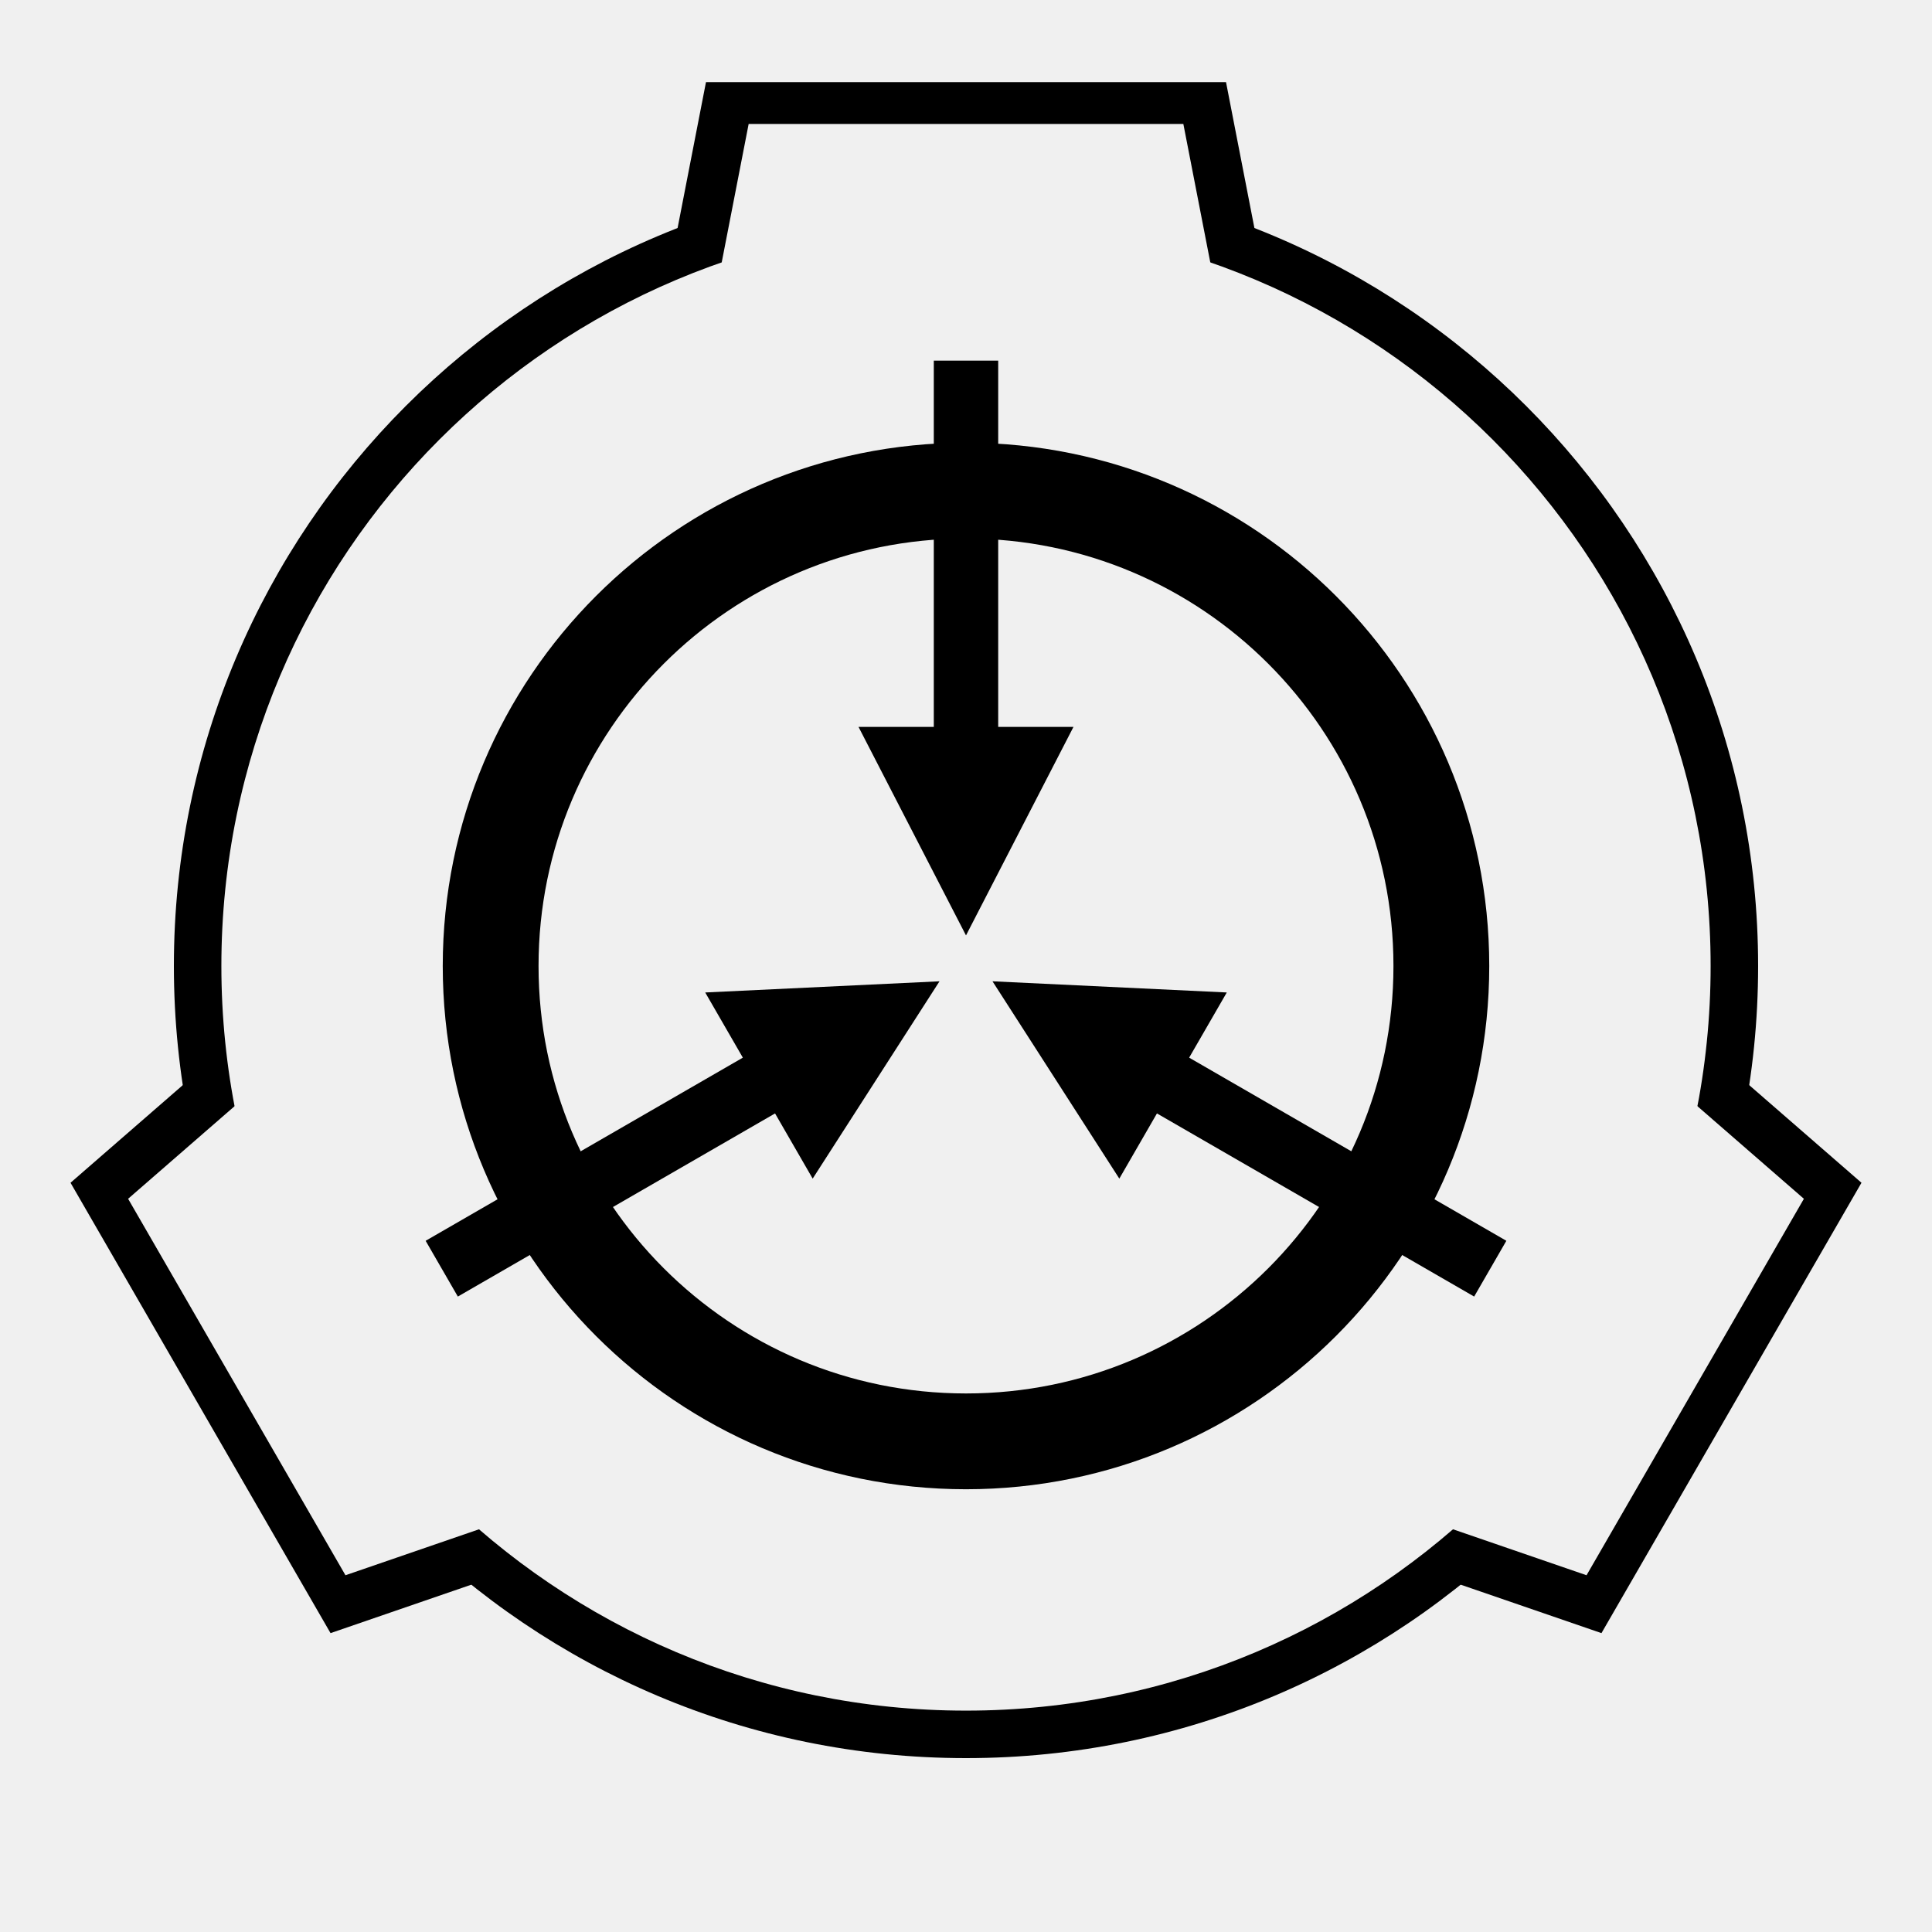
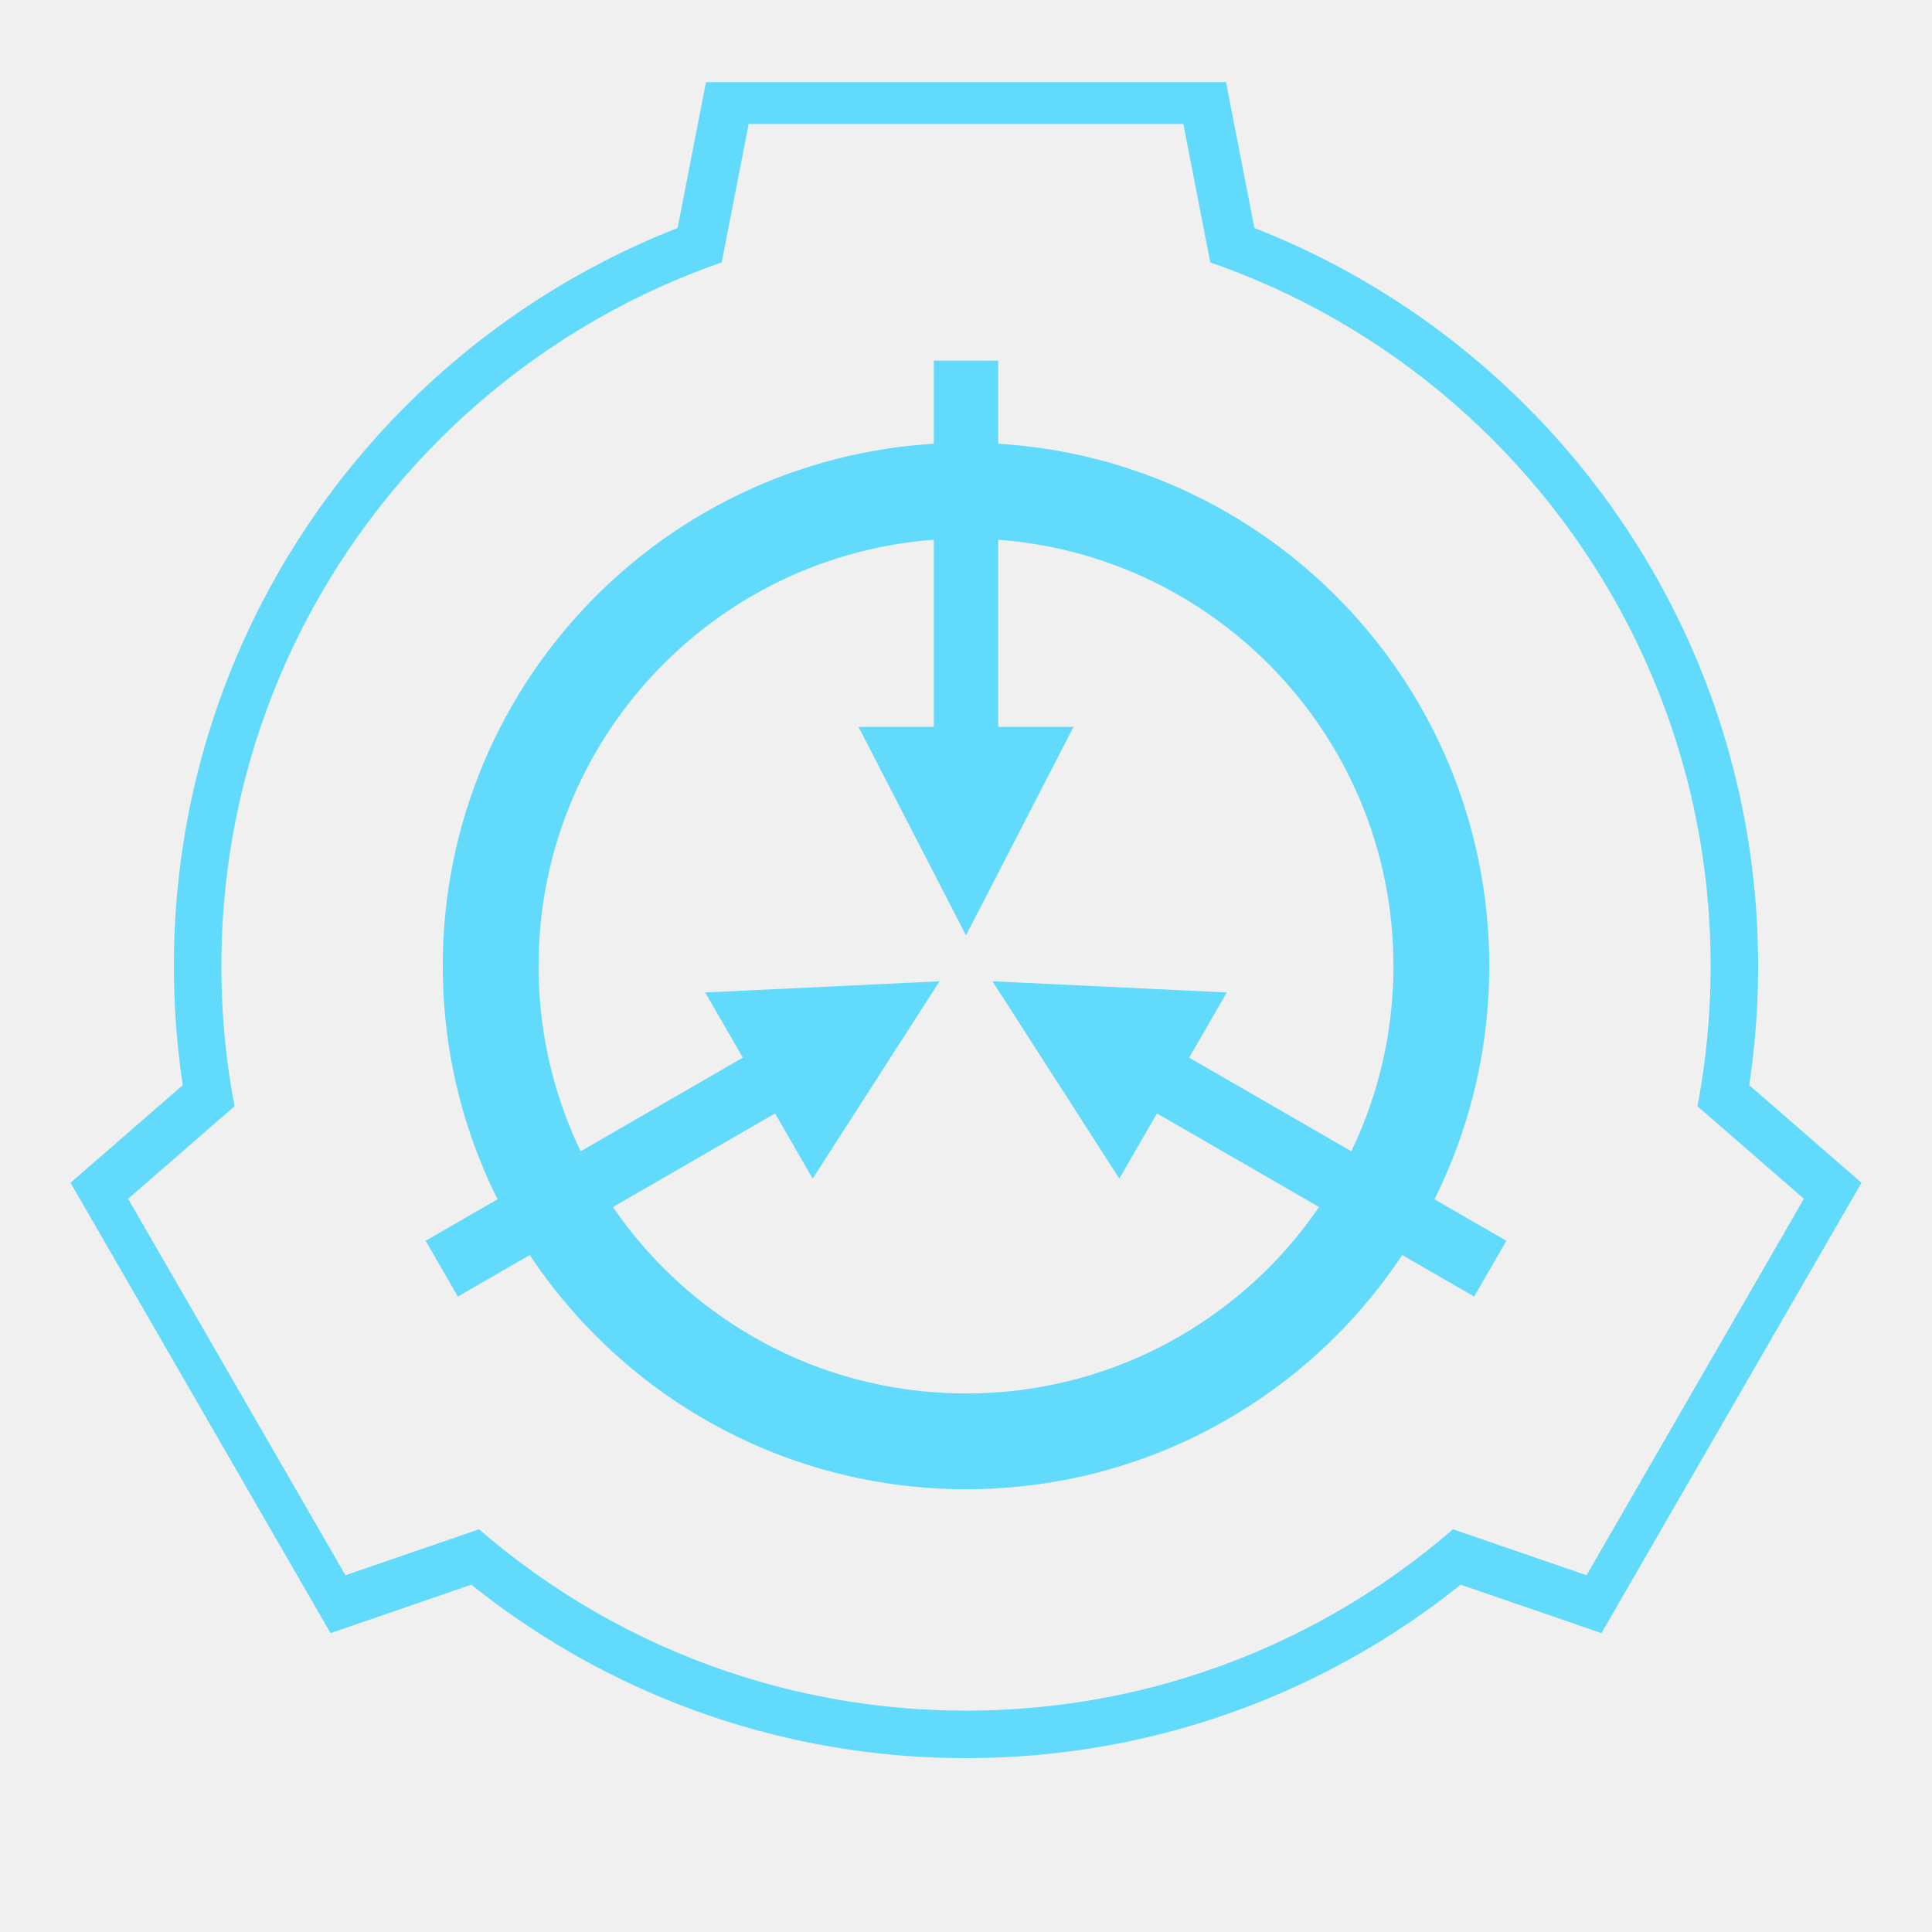
<svg xmlns="http://www.w3.org/2000/svg" xmlns:xlink="http://www.w3.org/1999/xlink" version="1.1" viewBox="-1200 -1200 2400 2400">
  <defs>
    <mask id="c">
      <path d="m-1200-1200h2400v2400h-2400z" fill="#fff" />
      <circle r="925" />
      <path d="m-306-861 36-185h540l36 185" />
      <path transform="rotate(120)" d="m-306-861 36-185h540l36 185" />
      <path transform="rotate(240)" d="m-306-861 36-185h540l36 185" />
    </mask>
  </defs>
  <g mask="url(#c)">
-     <circle r="984" />
-     <path id="a" d="m-359-913 36-185h646l36 185" />
-     <use transform="rotate(120)" xlink:href="#a" />
-     <use transform="rotate(240)" xlink:href="#a" />
+     <circle r="984" fill="#61DAFB" />
+     <path id="a" d="m-359-913 36-185h646l36 185" fill="#61DAFB" />
+     <use transform="rotate(120)" xlink:href="#a" fill="#61DAFB" />
+     <use transform="rotate(240)" xlink:href="#a" fill="#61DAFB" />
  </g>
-   <circle r="590.5" fill="none" stroke="#000" stroke-width="119" />
-   <path id="b" d="m-40-752v455h-93.5l133.5 259 133.5-259h-93.5v-455" />
+   <circle r="590.5" fill="none" stroke="#61DAFB" stroke-width="119" />
+   <path id="b" d="m-40-752v455h-93.5l133.5 259 133.5-259h-93.5v-455" fill="#61DAFB" />
  <use transform="rotate(120)" xlink:href="#b" />
  <use transform="rotate(240)" xlink:href="#b" />
</svg>
